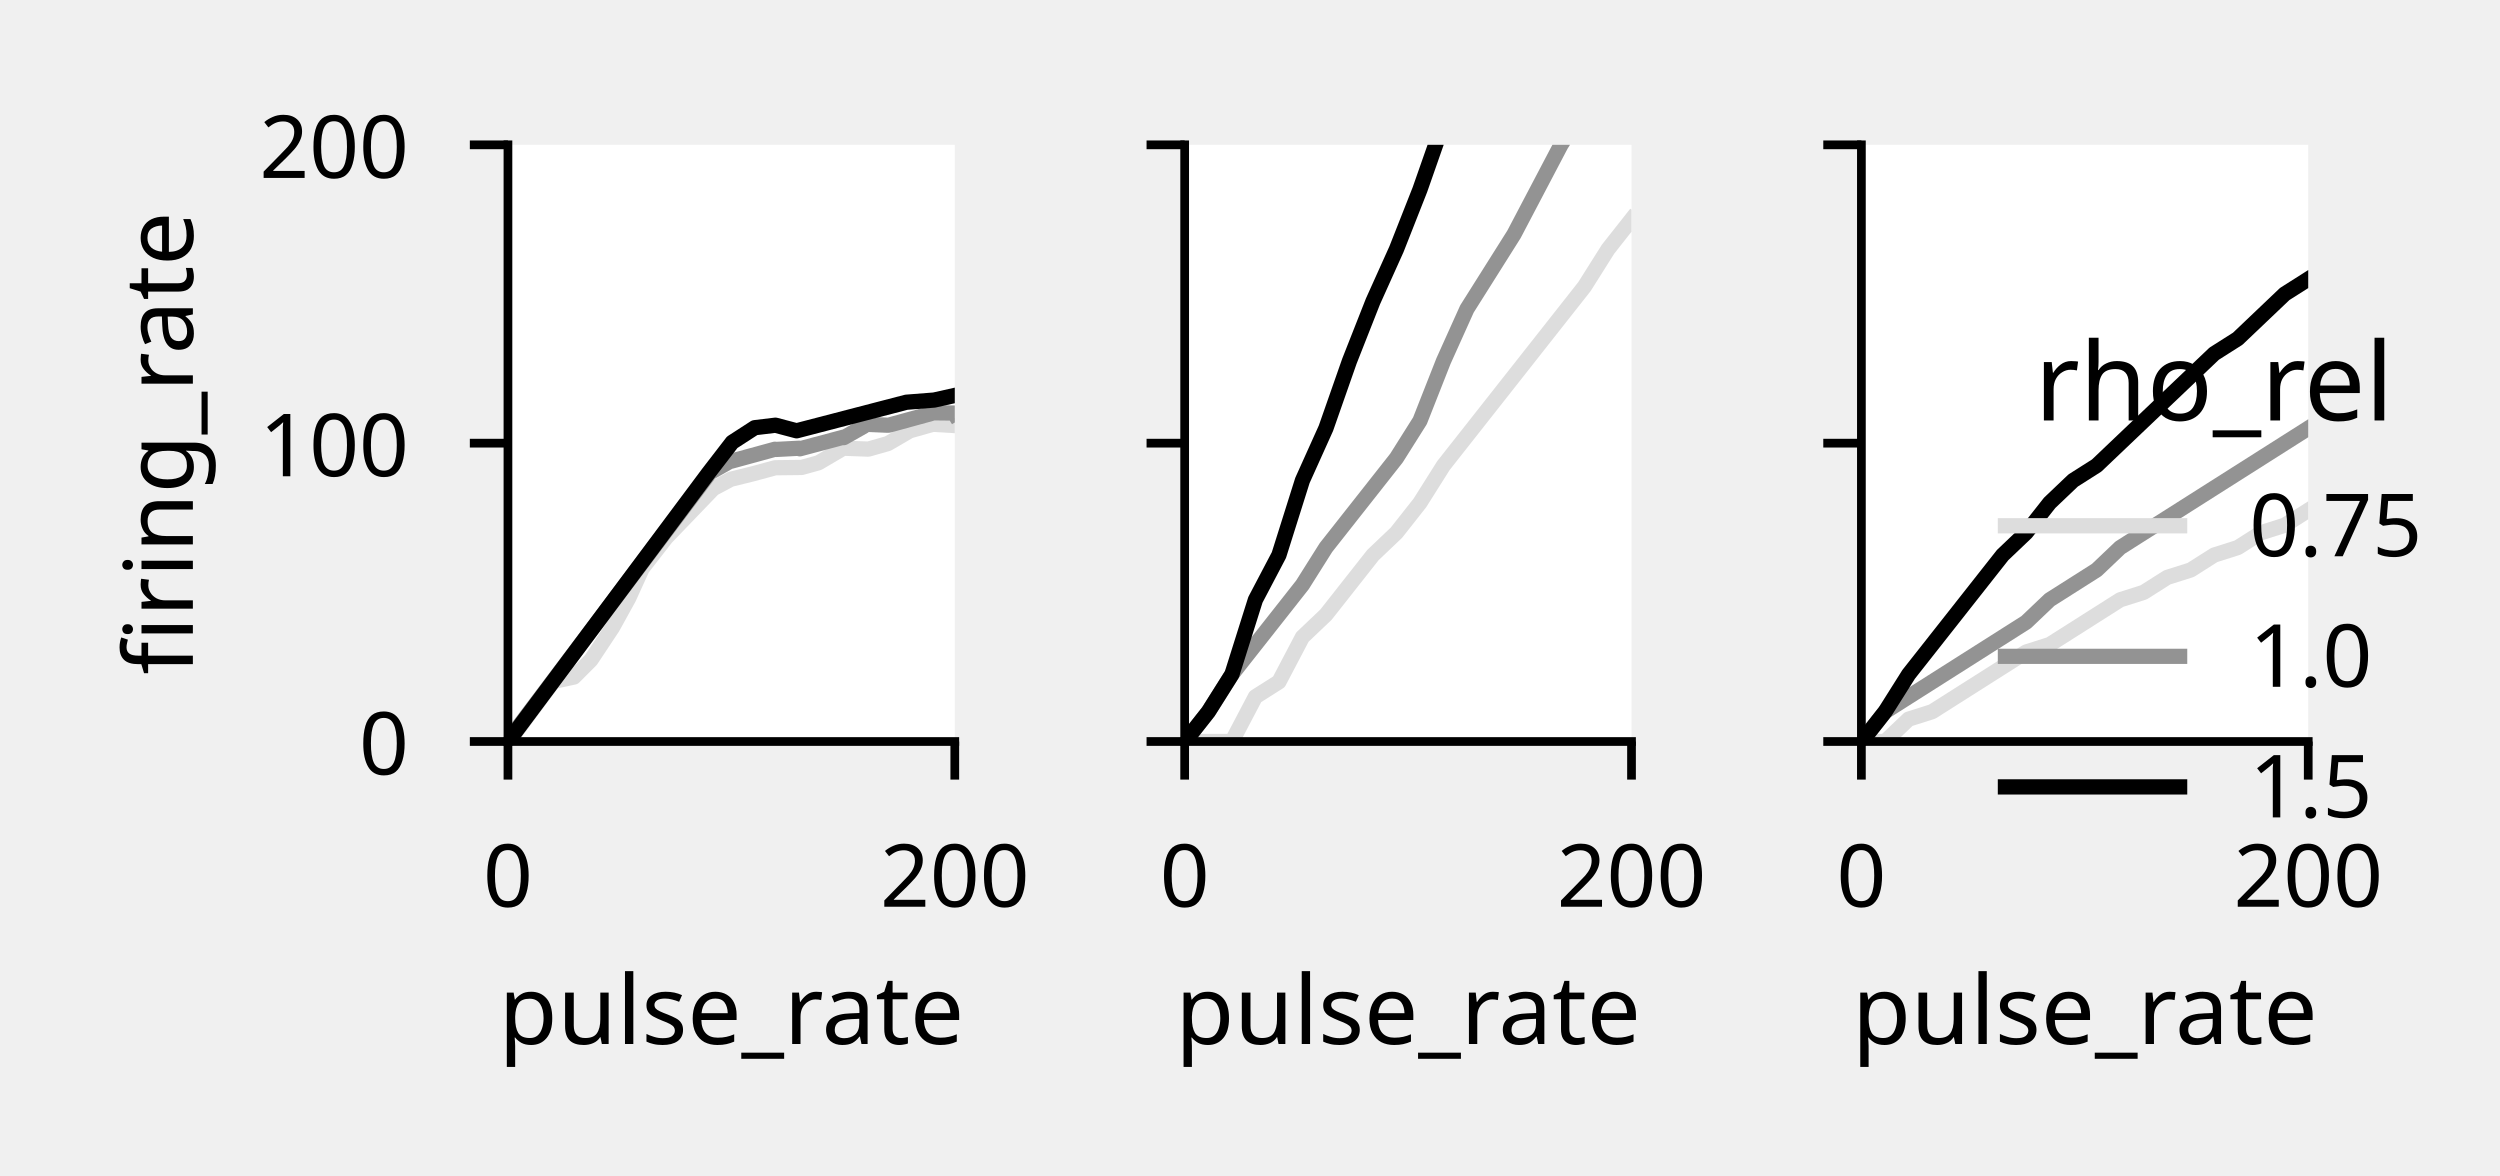
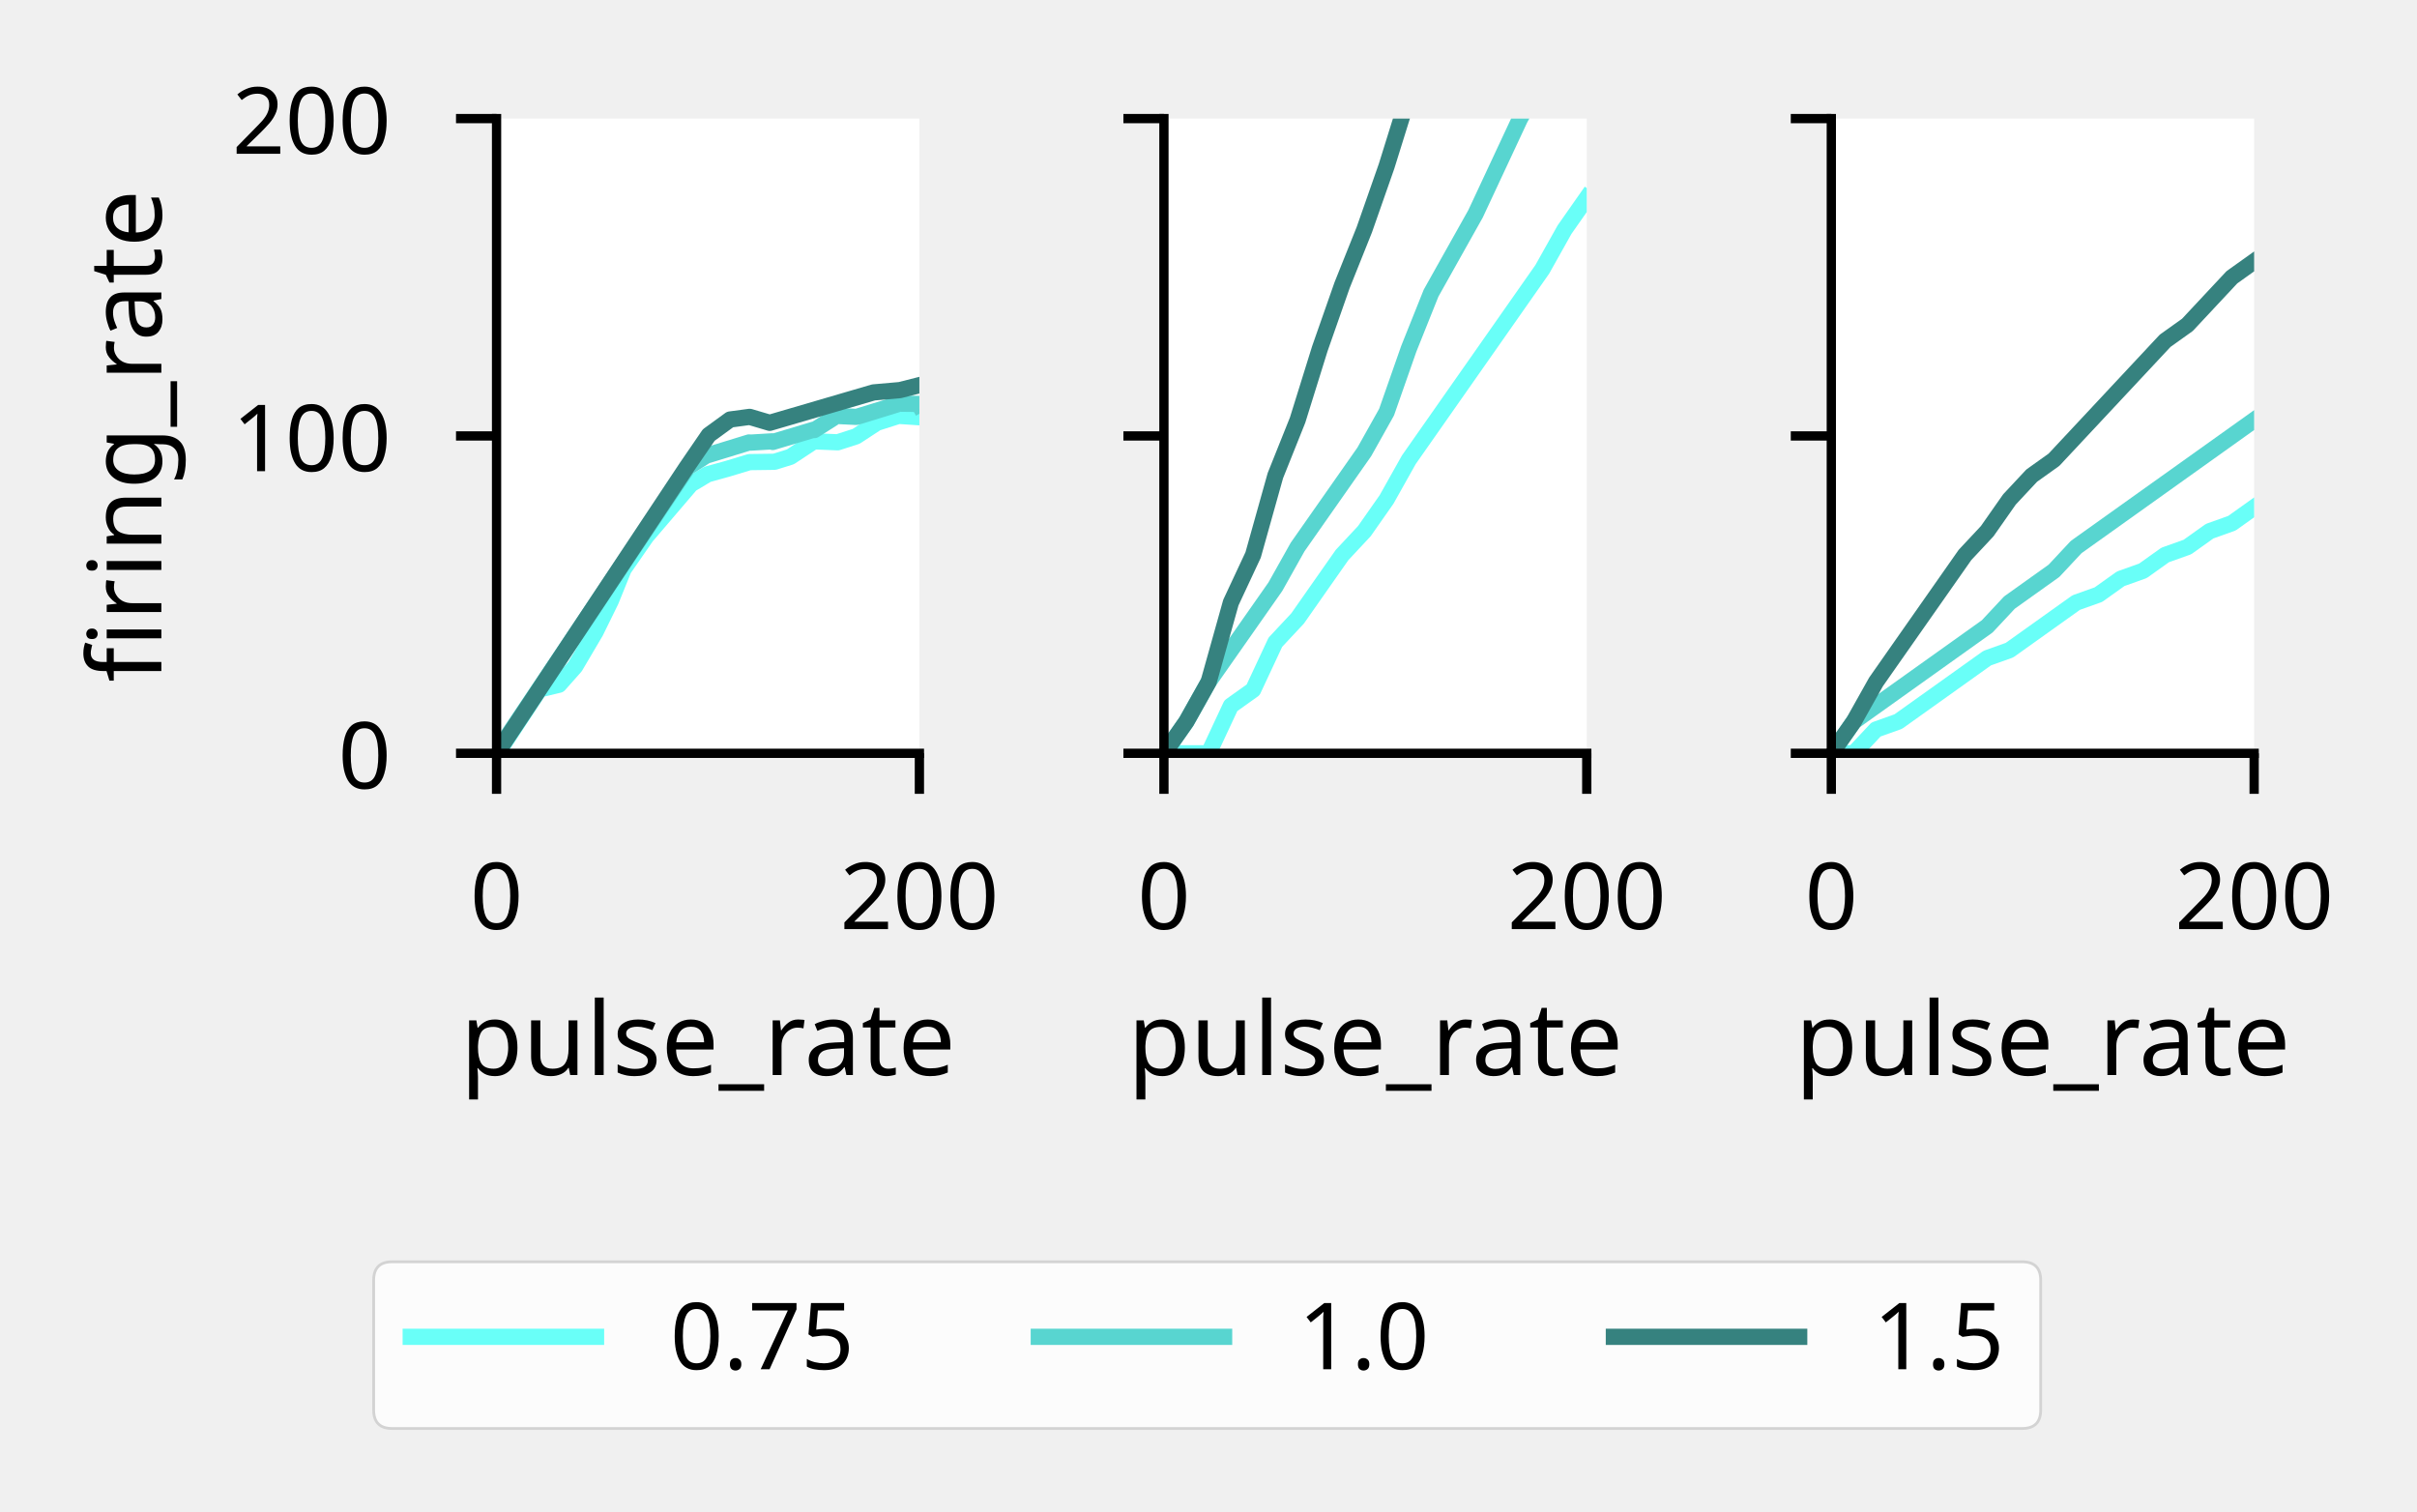
- <svg xmlns="http://www.w3.org/2000/svg" xmlns:xlink="http://www.w3.org/1999/xlink" width="229.6pt" height="108pt" viewBox="0 0 229.6 108" version="1.1">
+ <svg xmlns="http://www.w3.org/2000/svg" xmlns:xlink="http://www.w3.org/1999/xlink" width="208.667pt" height="130.532pt" viewBox="0 0 208.667 130.532" version="1.1">
  <defs>
    <style type="text/css">*{stroke-linejoin: round; stroke-linecap: butt}</style>
  </defs>
  <g id="figure_1">
    <g id="patch_1">
-       <path d="M 0 108  L 229.6 108  L 229.6 0  L 0 0  L 0 108  z " style="fill: none" />
+       <path d="M 0 130.532  L 208.667 130.532  L 208.667 0  L 0 0  L 0 130.532  z " style="fill: none" />
    </g>
    <g id="axes_1">
      <g id="patch_2">
-         <path d="M 46.65 68.1  L 87.688 68.1  L 87.688 13.3  L 46.65 13.3  z " style="fill: #ffffff" />
+         <path d="M 42.869 65.039  L 79.374 65.039  L 79.374 10.239  L 42.869 10.239  z " style="fill: #ffffff" />
      </g>
      <g id="PolyCollection_1">
        <defs>
-           <path id="me9d42af3dc" d="M 69.316 -68.721  L 69.316 -68.721  L 69.316 -68.721  L 69.316 -68.721  z " style="stroke: #000000; stroke-opacity: 0.2; stroke-width: 0.24" />
+           <path id="m86f156f015" d="M 63.031 -94.313  L 63.031 -94.313  L 63.031 -94.313  L 63.031 -94.313  z " style="stroke: #36827f; stroke-opacity: 0.2; stroke-width: 0.24" />
        </defs>
-         <g clip-path="url(#pde1733099f)">
-           <use xlink:href="#me9d42af3dc" x="0" y="108" style="fill-opacity: 0.2; stroke: #000000; stroke-opacity: 0.2; stroke-width: 0.24" />
+         <g clip-path="url(#p65407c53b8)">
+           <use xlink:href="#m86f156f015" x="0" y="130.532" style="fill: #36827f; fill-opacity: 0.2; stroke: #36827f; stroke-opacity: 0.2; stroke-width: 0.24" />
        </g>
      </g>
      <g id="matplotlib.axis_1">
        <g id="xtick_1">
          <g id="line2d_1">
            <defs>
-               <path id="mf0ff7e28ea" d="M 0 0  L 0 3.5  " style="stroke: #000000; stroke-width: 0.8" />
+               <path id="mf948000dc2" d="M 0 0  L 0 3.5  " style="stroke: #000000; stroke-width: 0.8" />
            </defs>
            <g>
-               <use xlink:href="#mf0ff7e28ea" x="46.65" y="68.1" style="stroke: #000000; stroke-width: 0.8" />
+               <use xlink:href="#mf948000dc2" x="42.869" y="65.039" style="stroke: #000000; stroke-width: 0.8" />
            </g>
          </g>
          <g id="text_1">
-             <text style="font: 8px 'sans-serif'; text-anchor: middle" x="46.65" y="83.279" transform="rotate(-0, 46.65, 83.27875)">0</text>
+             <text style="font: 8px 'sans-serif'; text-anchor: middle" x="42.869" y="80.218" transform="rotate(-0, 42.86937, 80.21813)">0</text>
          </g>
        </g>
        <g id="xtick_2">
          <g id="line2d_2">
            <g>
-               <use xlink:href="#mf0ff7e28ea" x="87.688" y="68.1" style="stroke: #000000; stroke-width: 0.8" />
+               <use xlink:href="#mf948000dc2" x="79.374" y="65.039" style="stroke: #000000; stroke-width: 0.8" />
            </g>
          </g>
          <g id="text_2">
-             <text style="font: 8px 'sans-serif'; text-anchor: middle" x="87.688" y="83.279" transform="rotate(-0, 87.6875, 83.27875)">200</text>
+             <text style="font: 8px 'sans-serif'; text-anchor: middle" x="79.374" y="80.218" transform="rotate(-0, 79.37354, 80.21813)">200</text>
          </g>
        </g>
        <g id="text_3">
-           <text style="font: 8.8px 'sans-serif'; text-anchor: middle" x="67.169" y="95.879" transform="rotate(-0, 67.16875, 95.87913)">pulse_rate</text>
+           <text style="font: 8.8px 'sans-serif'; text-anchor: middle" x="61.121" y="92.819" transform="rotate(-0, 61.12146, 92.8185)">pulse_rate</text>
        </g>
      </g>
      <g id="matplotlib.axis_2">
        <g id="ytick_1">
          <g id="line2d_3">
            <defs>
-               <path id="m6fa6cdda6c" d="M 0 0  L -3.5 0  " style="stroke: #000000; stroke-width: 0.8" />
+               <path id="m46121a3a5a" d="M 0 0  L -3.5 0  " style="stroke: #000000; stroke-width: 0.8" />
            </defs>
            <g>
-               <use xlink:href="#m6fa6cdda6c" x="46.65" y="68.1" style="stroke: #000000; stroke-width: 0.8" />
+               <use xlink:href="#m46121a3a5a" x="42.869" y="65.039" style="stroke: #000000; stroke-width: 0.8" />
            </g>
          </g>
          <g id="text_4">
-             <text style="font: 8px 'sans-serif'; text-anchor: end" x="37.55" y="71.139" transform="rotate(-0, 37.55, 71.13938)">0</text>
+             <text style="font: 8px 'sans-serif'; text-anchor: end" x="33.769" y="68.079" transform="rotate(-0, 33.76937, 68.07875)">0</text>
          </g>
        </g>
        <g id="ytick_2">
          <g id="line2d_4">
            <g>
-               <use xlink:href="#m6fa6cdda6c" x="46.65" y="40.7" style="stroke: #000000; stroke-width: 0.8" />
+               <use xlink:href="#m46121a3a5a" x="42.869" y="37.639" style="stroke: #000000; stroke-width: 0.8" />
            </g>
          </g>
          <g id="text_5">
-             <text style="font: 8px 'sans-serif'; text-anchor: end" x="37.55" y="43.739" transform="rotate(-0, 37.55, 43.73938)">100</text>
+             <text style="font: 8px 'sans-serif'; text-anchor: end" x="33.769" y="40.679" transform="rotate(-0, 33.76937, 40.67875)">100</text>
          </g>
        </g>
        <g id="ytick_3">
          <g id="line2d_5">
            <g>
-               <use xlink:href="#m6fa6cdda6c" x="46.65" y="13.3" style="stroke: #000000; stroke-width: 0.8" />
+               <use xlink:href="#m46121a3a5a" x="42.869" y="10.239" style="stroke: #000000; stroke-width: 0.8" />
            </g>
          </g>
          <g id="text_6">
-             <text style="font: 8px 'sans-serif'; text-anchor: end" x="37.55" y="16.339" transform="rotate(-0, 37.55, 16.33938)">200</text>
+             <text style="font: 8px 'sans-serif'; text-anchor: end" x="33.769" y="13.279" transform="rotate(-0, 33.76937, 13.27875)">200</text>
          </g>
        </g>
        <g id="text_7">
-           <text style="font: 8.8px 'sans-serif'; text-anchor: middle" x="17.714" y="40.7" transform="rotate(-90, 17.714, 40.7)">firing_rate</text>
+           <text style="font: 8.8px 'sans-serif'; text-anchor: middle" x="13.933" y="37.639" transform="rotate(-90, 13.93337, 37.63938)">firing_rate</text>
        </g>
      </g>
      <g id="line2d_6">
-         <path d="M 46.75 68.084  L 50.828 62.579  L 52.709 62.18  L 54.272 60.612  L 56.258 57.617  L 57.737 54.936  L 58.984 52.199  L 61.181 49.375  L 65.513 44.869  L 67.118 44.014  L 69.083 43.529  L 71.196 42.958  L 73.626 42.93  L 75.168 42.502  L 77.45 41.162  L 79.753 41.247  L 81.549 40.734  L 83.556 39.565  L 85.669 38.966  L 87.613 39.08  " clip-path="url(#pde1733099f)" style="fill: none; stroke: #dddddd; stroke-width: 1.4; stroke-linecap: square" />
+         <path d="M 42.959 65.023  L 46.586 59.519  L 48.259 59.12  L 49.65 57.551  L 51.416 54.556  L 52.732 51.876  L 53.841 49.138  L 55.795 46.315  L 59.648 41.809  L 61.077 40.953  L 62.825 40.468  L 64.704 39.898  L 66.865 39.869  L 68.237 39.441  L 70.267 38.101  L 72.316 38.187  L 73.913 37.673  L 75.699 36.504  L 77.578 35.905  L 79.307 36.019  " clip-path="url(#p65407c53b8)" style="fill: none; stroke: #69fff8; stroke-width: 1.4; stroke-linecap: square" />
      </g>
      <g id="line2d_7">
-         <path d="M 46.666 68.084  L 46.772 67.864  L 65.175 43.443  L 65.263 43.381  L 67.122 42.32  L 67.14 42.36  L 71.164 41.26  L 71.302 41.276  L 73.417 41.164  L 73.457 41.219  L 77.459 40.151  L 77.493 40.192  L 79.354 39.139  L 79.521 38.966  L 81.507 39.051  L 81.643 39.043  L 85.506 37.983  L 85.564 37.911  L 87.616 37.934  L 87.655 37.996  " clip-path="url(#pde1733099f)" style="fill: none; stroke: #939393; stroke-width: 1.4; stroke-linecap: square" />
+         <path d="M 42.884 65.023  L 42.978 64.803  L 59.348 40.383  L 59.426 40.32  L 61.08 39.26  L 61.095 39.299  L 64.675 38.199  L 64.798 38.215  L 66.68 38.103  L 66.715 38.158  L 70.275 37.091  L 70.305 37.131  L 71.961 36.079  L 72.109 35.905  L 73.876 35.991  L 73.997 35.982  L 77.433 34.922  L 77.484 34.85  L 79.31 34.874  L 79.345 34.936  " clip-path="url(#p65407c53b8)" style="fill: none; stroke: #58d5d0; stroke-width: 1.4; stroke-linecap: square" />
      </g>
      <g id="line2d_8">
-         <path d="M 46.687 68.084  L 65.069 43.443  L 67.245 40.62  L 69.316 39.279  L 71.217 39.051  L 73.161 39.565  L 83.24 36.941  L 85.796 36.741  L 87.698 36.314  " clip-path="url(#pde1733099f)" style="fill: none; stroke: #000000; stroke-width: 1.4; stroke-linecap: square" />
+         <path d="M 42.902 65.023  L 59.254 40.383  L 61.189 37.559  L 63.031 36.219  L 64.723 35.991  L 66.452 36.504  L 75.417 33.88  L 77.691 33.681  L 79.383 33.253  " clip-path="url(#p65407c53b8)" style="fill: none; stroke: #36827f; stroke-width: 1.4; stroke-linecap: square" />
      </g>
      <g id="line2d_9" />
      <g id="line2d_10" />
      <g id="line2d_11" />
      <g id="patch_3">
-         <path d="M 46.65 68.1  L 46.65 13.3  " style="fill: none; stroke: #000000; stroke-width: 0.8; stroke-linejoin: miter; stroke-linecap: square" />
+         <path d="M 42.869 65.039  L 42.869 10.239  " style="fill: none; stroke: #000000; stroke-width: 0.8; stroke-linejoin: miter; stroke-linecap: square" />
      </g>
      <g id="patch_4">
-         <path d="M 46.65 68.1  L 87.688 68.1  " style="fill: none; stroke: #000000; stroke-width: 0.8; stroke-linejoin: miter; stroke-linecap: square" />
+         <path d="M 42.869 65.039  L 79.374 65.039  " style="fill: none; stroke: #000000; stroke-width: 0.8; stroke-linejoin: miter; stroke-linecap: square" />
      </g>
    </g>
    <g id="axes_2">
      <g id="patch_5">
-         <path d="M 108.8 68.1  L 149.838 68.1  L 149.838 13.3  L 108.8 13.3  z " style="fill: #ffffff" />
+         <path d="M 100.486 65.039  L 136.99 65.039  L 136.99 10.239  L 100.486 10.239  z " style="fill: #ffffff" />
      </g>
      <g id="matplotlib.axis_3">
        <g id="xtick_3">
          <g id="line2d_12">
            <g>
-               <use xlink:href="#mf0ff7e28ea" x="108.8" y="68.1" style="stroke: #000000; stroke-width: 0.8" />
+               <use xlink:href="#mf948000dc2" x="100.486" y="65.039" style="stroke: #000000; stroke-width: 0.8" />
            </g>
          </g>
          <g id="text_8">
-             <text style="font: 8px 'sans-serif'; text-anchor: middle" x="108.8" y="83.279" transform="rotate(-0, 108.8, 83.27875)">0</text>
+             <text style="font: 8px 'sans-serif'; text-anchor: middle" x="100.486" y="80.218" transform="rotate(-0, 100.486, 80.21813)">0</text>
          </g>
        </g>
        <g id="xtick_4">
          <g id="line2d_13">
            <g>
-               <use xlink:href="#mf0ff7e28ea" x="149.838" y="68.1" style="stroke: #000000; stroke-width: 0.8" />
+               <use xlink:href="#mf948000dc2" x="136.99" y="65.039" style="stroke: #000000; stroke-width: 0.8" />
            </g>
          </g>
          <g id="text_9">
-             <text style="font: 8px 'sans-serif'; text-anchor: middle" x="149.838" y="83.279" transform="rotate(-0, 149.8375, 83.27875)">200</text>
+             <text style="font: 8px 'sans-serif'; text-anchor: middle" x="136.99" y="80.218" transform="rotate(-0, 136.9902, 80.21813)">200</text>
          </g>
        </g>
        <g id="text_10">
-           <text style="font: 8.8px 'sans-serif'; text-anchor: middle" x="129.319" y="95.879" transform="rotate(-0, 129.3187, 95.87913)">pulse_rate</text>
+           <text style="font: 8.8px 'sans-serif'; text-anchor: middle" x="118.738" y="92.819" transform="rotate(-0, 118.7381, 92.8185)">pulse_rate</text>
        </g>
      </g>
      <g id="matplotlib.axis_4">
        <g id="ytick_4">
          <g id="line2d_14">
            <g>
-               <use xlink:href="#m6fa6cdda6c" x="108.8" y="68.1" style="stroke: #000000; stroke-width: 0.8" />
+               <use xlink:href="#m46121a3a5a" x="100.486" y="65.039" style="stroke: #000000; stroke-width: 0.8" />
            </g>
          </g>
        </g>
        <g id="ytick_5">
          <g id="line2d_15">
            <g>
-               <use xlink:href="#m6fa6cdda6c" x="108.8" y="40.7" style="stroke: #000000; stroke-width: 0.8" />
+               <use xlink:href="#m46121a3a5a" x="100.486" y="37.639" style="stroke: #000000; stroke-width: 0.8" />
            </g>
          </g>
        </g>
        <g id="ytick_6">
          <g id="line2d_16">
            <g>
-               <use xlink:href="#m6fa6cdda6c" x="108.8" y="13.3" style="stroke: #000000; stroke-width: 0.8" />
+               <use xlink:href="#m46121a3a5a" x="100.486" y="10.239" style="stroke: #000000; stroke-width: 0.8" />
            </g>
          </g>
        </g>
      </g>
      <g id="line2d_17">
-         <path d="M 108.821 68.1  L 110.979 68.1  L 113.138 68.1  L 115.297 63.99  L 117.456 62.62  L 119.614 58.51  L 121.773 56.455  L 123.932 53.715  L 126.091 50.975  L 128.25 48.92  L 130.408 46.18  L 132.567 42.755  L 134.726 40.015  L 136.885 37.275  L 139.044 34.535  L 141.202 31.795  L 143.361 29.055  L 145.52 26.315  L 147.679 22.89  L 149.838 20.15  " clip-path="url(#p9c556a6863)" style="fill: none; stroke: #dddddd; stroke-width: 1.4; stroke-linecap: square" />
+         <path d="M 100.504 65.039  L 102.425 65.039  L 104.345 65.039  L 106.265 60.929  L 108.186 59.559  L 110.106 55.449  L 112.026 53.394  L 113.946 50.654  L 115.867 47.914  L 117.787 45.859  L 119.707 43.119  L 121.628 39.694  L 123.548 36.954  L 125.468 34.214  L 127.389 31.474  L 129.309 28.734  L 131.229 25.994  L 133.15 23.254  L 135.07 19.829  L 136.99 17.089  " clip-path="url(#p6e87c3df0f)" style="fill: none; stroke: #69fff8; stroke-width: 1.4; stroke-linecap: square" />
      </g>
      <g id="line2d_18">
-         <path d="M 108.821 68.1  L 110.979 65.36  L 113.138 61.935  L 115.297 59.195  L 117.456 56.455  L 119.614 53.715  L 121.773 50.29  L 123.932 47.55  L 126.091 44.81  L 128.25 42.07  L 130.408 38.645  L 132.567 33.165  L 134.726 28.37  L 136.885 24.945  L 139.044 21.52  L 141.202 17.41  L 143.361 13.3  L 145.52 9.875  L 147.679 5.765  L 149.838 1.655  " clip-path="url(#p9c556a6863)" style="fill: none; stroke: #939393; stroke-width: 1.4; stroke-linecap: square" />
+         <path d="M 100.504 65.039  L 102.425 62.299  L 104.345 58.874  L 106.265 56.134  L 108.186 53.394  L 110.106 50.654  L 112.026 47.229  L 113.946 44.489  L 115.867 41.749  L 117.787 39.009  L 119.707 35.584  L 121.628 30.104  L 123.548 25.309  L 125.468 21.884  L 127.389 18.459  L 129.309 14.349  L 131.229 10.239  L 133.15 6.814  L 135.07 2.704  L 136.801 -1  " clip-path="url(#p6e87c3df0f)" style="fill: none; stroke: #58d5d0; stroke-width: 1.4; stroke-linecap: square" />
      </g>
      <g id="line2d_19">
-         <path d="M 108.821 68.1  L 110.979 65.36  L 113.138 61.935  L 115.297 55.085  L 117.456 50.975  L 119.614 44.125  L 121.773 39.33  L 123.932 33.165  L 126.091 27.685  L 128.25 22.89  L 130.408 17.41  L 132.567 11.245  L 134.726 5.765  L 136.885 0.97  L 137.575 -1  " clip-path="url(#p9c556a6863)" style="fill: none; stroke: #000000; stroke-width: 1.4; stroke-linecap: square" />
+         <path d="M 100.504 65.039  L 102.425 62.299  L 104.345 58.874  L 106.265 52.024  L 108.186 47.914  L 110.106 41.064  L 112.026 36.269  L 113.946 30.104  L 115.867 24.624  L 117.787 19.829  L 119.707 14.349  L 121.628 8.184  L 123.548 2.704  L 125.032 -1  " clip-path="url(#p6e87c3df0f)" style="fill: none; stroke: #36827f; stroke-width: 1.4; stroke-linecap: square" />
      </g>
      <g id="patch_6">
-         <path d="M 108.8 68.1  L 108.8 13.3  " style="fill: none; stroke: #000000; stroke-width: 0.8; stroke-linejoin: miter; stroke-linecap: square" />
+         <path d="M 100.486 65.039  L 100.486 10.239  " style="fill: none; stroke: #000000; stroke-width: 0.8; stroke-linejoin: miter; stroke-linecap: square" />
      </g>
      <g id="patch_7">
-         <path d="M 108.8 68.1  L 149.838 68.1  " style="fill: none; stroke: #000000; stroke-width: 0.8; stroke-linejoin: miter; stroke-linecap: square" />
+         <path d="M 100.486 65.039  L 136.99 65.039  " style="fill: none; stroke: #000000; stroke-width: 0.8; stroke-linejoin: miter; stroke-linecap: square" />
      </g>
    </g>
    <g id="axes_3">
      <g id="patch_8">
-         <path d="M 170.95 68.1  L 211.988 68.1  L 211.988 13.3  L 170.95 13.3  z " style="fill: #ffffff" />
+         <path d="M 158.103 65.039  L 194.607 65.039  L 194.607 10.239  L 158.103 10.239  z " style="fill: #ffffff" />
      </g>
      <g id="matplotlib.axis_5">
        <g id="xtick_5">
          <g id="line2d_20">
            <g>
-               <use xlink:href="#mf0ff7e28ea" x="170.95" y="68.1" style="stroke: #000000; stroke-width: 0.8" />
+               <use xlink:href="#mf948000dc2" x="158.103" y="65.039" style="stroke: #000000; stroke-width: 0.8" />
            </g>
          </g>
          <g id="text_11">
-             <text style="font: 8px 'sans-serif'; text-anchor: middle" x="170.95" y="83.279" transform="rotate(-0, 170.95, 83.27875)">0</text>
+             <text style="font: 8px 'sans-serif'; text-anchor: middle" x="158.103" y="80.218" transform="rotate(-0, 158.1027, 80.21813)">0</text>
          </g>
        </g>
        <g id="xtick_6">
          <g id="line2d_21">
            <g>
-               <use xlink:href="#mf0ff7e28ea" x="211.988" y="68.1" style="stroke: #000000; stroke-width: 0.8" />
+               <use xlink:href="#mf948000dc2" x="194.607" y="65.039" style="stroke: #000000; stroke-width: 0.8" />
            </g>
          </g>
          <g id="text_12">
-             <text style="font: 8px 'sans-serif'; text-anchor: middle" x="211.988" y="83.279" transform="rotate(-0, 211.9875, 83.27875)">200</text>
+             <text style="font: 8px 'sans-serif'; text-anchor: middle" x="194.607" y="80.218" transform="rotate(-0, 194.6069, 80.21813)">200</text>
          </g>
        </g>
        <g id="text_13">
-           <text style="font: 8.8px 'sans-serif'; text-anchor: middle" x="191.469" y="95.879" transform="rotate(-0, 191.4688, 95.87913)">pulse_rate</text>
+           <text style="font: 8.8px 'sans-serif'; text-anchor: middle" x="176.355" y="92.819" transform="rotate(-0, 176.3548, 92.8185)">pulse_rate</text>
        </g>
      </g>
      <g id="matplotlib.axis_6">
        <g id="ytick_7">
          <g id="line2d_22">
            <g>
-               <use xlink:href="#m6fa6cdda6c" x="170.95" y="68.1" style="stroke: #000000; stroke-width: 0.8" />
+               <use xlink:href="#m46121a3a5a" x="158.103" y="65.039" style="stroke: #000000; stroke-width: 0.8" />
            </g>
          </g>
        </g>
        <g id="ytick_8">
          <g id="line2d_23">
            <g>
-               <use xlink:href="#m6fa6cdda6c" x="170.95" y="40.7" style="stroke: #000000; stroke-width: 0.8" />
+               <use xlink:href="#m46121a3a5a" x="158.103" y="37.639" style="stroke: #000000; stroke-width: 0.8" />
            </g>
          </g>
        </g>
        <g id="ytick_9">
          <g id="line2d_24">
            <g>
-               <use xlink:href="#m6fa6cdda6c" x="170.95" y="13.3" style="stroke: #000000; stroke-width: 0.8" />
+               <use xlink:href="#m46121a3a5a" x="158.103" y="10.239" style="stroke: #000000; stroke-width: 0.8" />
            </g>
          </g>
        </g>
      </g>
      <g id="line2d_25">
-         <path d="M 170.971 68.1  L 173.129 68.1  L 175.288 66.045  L 177.447 65.36  L 179.606 63.99  L 181.764 62.62  L 183.923 61.25  L 186.082 59.88  L 188.241 59.195  L 190.4 57.825  L 192.558 56.455  L 194.717 55.085  L 196.876 54.4  L 199.035 53.03  L 201.194 52.345  L 203.352 50.975  L 205.511 50.29  L 207.67 48.92  L 209.829 48.235  L 211.988 46.865  " clip-path="url(#p98397db067)" style="fill: none; stroke: #dddddd; stroke-width: 1.4; stroke-linecap: square" />
+         <path d="M 158.121 65.039  L 160.041 65.039  L 161.962 62.984  L 163.882 62.299  L 165.802 60.929  L 167.723 59.559  L 169.643 58.189  L 171.563 56.819  L 173.483 56.134  L 175.404 54.764  L 177.324 53.394  L 179.244 52.024  L 181.165 51.339  L 183.085 49.969  L 185.005 49.284  L 186.926 47.914  L 188.846 47.229  L 190.766 45.859  L 192.687 45.174  L 194.607 43.804  " clip-path="url(#p3fbcb0596f)" style="fill: none; stroke: #69fff8; stroke-width: 1.4; stroke-linecap: square" />
      </g>
      <g id="line2d_26">
-         <path d="M 170.971 68.1  L 173.129 65.36  L 175.288 63.99  L 177.447 62.62  L 179.606 61.25  L 181.764 59.88  L 183.923 58.51  L 186.082 57.14  L 188.241 55.085  L 190.4 53.715  L 192.558 52.345  L 194.717 50.29  L 196.876 48.92  L 199.035 47.55  L 201.194 46.18  L 203.352 44.81  L 205.511 43.44  L 207.67 42.07  L 209.829 40.7  L 211.988 39.33  " clip-path="url(#p98397db067)" style="fill: none; stroke: #939393; stroke-width: 1.4; stroke-linecap: square" />
+         <path d="M 158.121 65.039  L 160.041 62.299  L 161.962 60.929  L 163.882 59.559  L 165.802 58.189  L 167.723 56.819  L 169.643 55.449  L 171.563 54.079  L 173.483 52.024  L 175.404 50.654  L 177.324 49.284  L 179.244 47.229  L 181.165 45.859  L 183.085 44.489  L 185.005 43.119  L 186.926 41.749  L 188.846 40.379  L 190.766 39.009  L 192.687 37.639  L 194.607 36.269  " clip-path="url(#p3fbcb0596f)" style="fill: none; stroke: #58d5d0; stroke-width: 1.4; stroke-linecap: square" />
      </g>
      <g id="line2d_27">
-         <path d="M 170.971 68.1  L 173.129 65.36  L 175.288 61.935  L 177.447 59.195  L 179.606 56.455  L 181.764 53.715  L 183.923 50.975  L 186.082 48.92  L 188.241 46.18  L 190.4 44.125  L 192.558 42.755  L 194.717 40.7  L 196.876 38.645  L 199.035 36.59  L 201.194 34.535  L 203.352 32.48  L 205.511 31.11  L 207.67 29.055  L 209.829 27  L 211.988 25.63  " clip-path="url(#p98397db067)" style="fill: none; stroke: #000000; stroke-width: 1.4; stroke-linecap: square" />
+         <path d="M 158.121 65.039  L 160.041 62.299  L 161.962 58.874  L 163.882 56.134  L 165.802 53.394  L 167.723 50.654  L 169.643 47.914  L 171.563 45.859  L 173.483 43.119  L 175.404 41.064  L 177.324 39.694  L 179.244 37.639  L 181.165 35.584  L 183.085 33.529  L 185.005 31.474  L 186.926 29.419  L 188.846 28.049  L 190.766 25.994  L 192.687 23.939  L 194.607 22.569  " clip-path="url(#p3fbcb0596f)" style="fill: none; stroke: #36827f; stroke-width: 1.4; stroke-linecap: square" />
      </g>
      <g id="patch_9">
-         <path d="M 170.95 68.1  L 170.95 13.3  " style="fill: none; stroke: #000000; stroke-width: 0.8; stroke-linejoin: miter; stroke-linecap: square" />
+         <path d="M 158.103 65.039  L 158.103 10.239  " style="fill: none; stroke: #000000; stroke-width: 0.8; stroke-linejoin: miter; stroke-linecap: square" />
      </g>
      <g id="patch_10">
-         <path d="M 170.95 68.1  L 211.988 68.1  " style="fill: none; stroke: #000000; stroke-width: 0.8; stroke-linejoin: miter; stroke-linecap: square" />
+         <path d="M 158.103 65.039  L 194.607 65.039  " style="fill: none; stroke: #000000; stroke-width: 0.8; stroke-linejoin: miter; stroke-linecap: square" />
      </g>
    </g>
    <g id="legend_1">
+       <g id="patch_11">
+         <path d="M 33.859 123.332  L 174.579 123.332  Q 176.179 123.332 176.179 121.732  L 176.179 110.539  Q 176.179 108.939 174.579 108.939  L 33.859 108.939  Q 32.259 108.939 32.259 110.539  L 32.259 121.732  Q 32.259 123.332 33.859 123.332  z " style="fill: #ffffff; opacity: 0.8; stroke: #cccccc; stroke-width: 0.24; stroke-linejoin: miter" />
+       </g>
+       <g id="line2d_28">
+         <path d="M 35.459 115.418  L 43.459 115.418  L 51.459 115.418  " style="fill: none; stroke: #69fff8; stroke-width: 1.4; stroke-linecap: square" />
+       </g>
      <g id="text_14">
-         <text style="font: 10px 'sans-serif'; text-anchor: start" x="186.867" y="38.614" transform="rotate(-0, 186.8669, 38.61438)">rho_rel</text>
-       </g>
-       <g id="line2d_28">
-         <path d="M 184.178 48.285  L 192.178 48.285  L 200.178 48.285  " style="fill: none; stroke: #dddddd; stroke-width: 1.4; stroke-linecap: square" />
+         <text style="font: 8px 'sans-serif'; text-anchor: start" x="57.859" y="118.218" transform="rotate(-0, 57.85938, 118.2181)">0.75</text>
+       </g>
+       <g id="line2d_29">
+         <path d="M 89.682 115.418  L 97.682 115.418  L 105.682 115.418  " style="fill: none; stroke: #58d5d0; stroke-width: 1.4; stroke-linecap: square" />
      </g>
      <g id="text_15">
-         <text style="font: 8px 'sans-serif'; text-anchor: start" x="206.577" y="51.085" transform="rotate(-0, 206.5775, 51.08531)">0.75</text>
-       </g>
-       <g id="line2d_29">
-         <path d="M 184.178 60.278  L 192.178 60.278  L 200.178 60.278  " style="fill: none; stroke: #939393; stroke-width: 1.4; stroke-linecap: square" />
+         <text style="font: 8px 'sans-serif'; text-anchor: start" x="112.082" y="118.218" transform="rotate(-0, 112.0819, 118.2181)">1.0</text>
+       </g>
+       <g id="line2d_30">
+         <path d="M 139.331 115.418  L 147.331 115.418  L 155.331 115.418  " style="fill: none; stroke: #36827f; stroke-width: 1.4; stroke-linecap: square" />
      </g>
      <g id="text_16">
-         <text style="font: 8px 'sans-serif'; text-anchor: start" x="206.577" y="63.078" transform="rotate(-0, 206.5775, 63.07781)">1.0</text>
-       </g>
-       <g id="line2d_30">
-         <path d="M 184.178 72.27  L 192.178 72.27  L 200.178 72.27  " style="fill: none; stroke: #000000; stroke-width: 1.4; stroke-linecap: square" />
-       </g>
-       <g id="text_17">
-         <text style="font: 8px 'sans-serif'; text-anchor: start" x="206.577" y="75.07" transform="rotate(-0, 206.5775, 75.07031)">1.5</text>
-       </g>
-     </g>
-     <g id="legend_2" />
+         <text style="font: 8px 'sans-serif'; text-anchor: start" x="161.731" y="118.218" transform="rotate(-0, 161.7306, 118.2181)">1.5</text>
+       </g>
+     </g>
  </g>
  <defs>
-     <clipPath id="pde1733099f">
-       <rect x="46.65" y="13.3" width="41.038" height="54.8" />
+     <clipPath id="p65407c53b8">
+       <rect x="42.869" y="10.239" width="36.504" height="54.8" />
    </clipPath>
-     <clipPath id="p9c556a6863">
-       <rect x="108.8" y="13.3" width="41.038" height="54.8" />
+     <clipPath id="p6e87c3df0f">
+       <rect x="100.486" y="10.239" width="36.504" height="54.8" />
    </clipPath>
-     <clipPath id="p98397db067">
-       <rect x="170.95" y="13.3" width="41.038" height="54.8" />
+     <clipPath id="p3fbcb0596f">
+       <rect x="158.103" y="10.239" width="36.504" height="54.8" />
    </clipPath>
  </defs>
</svg>
